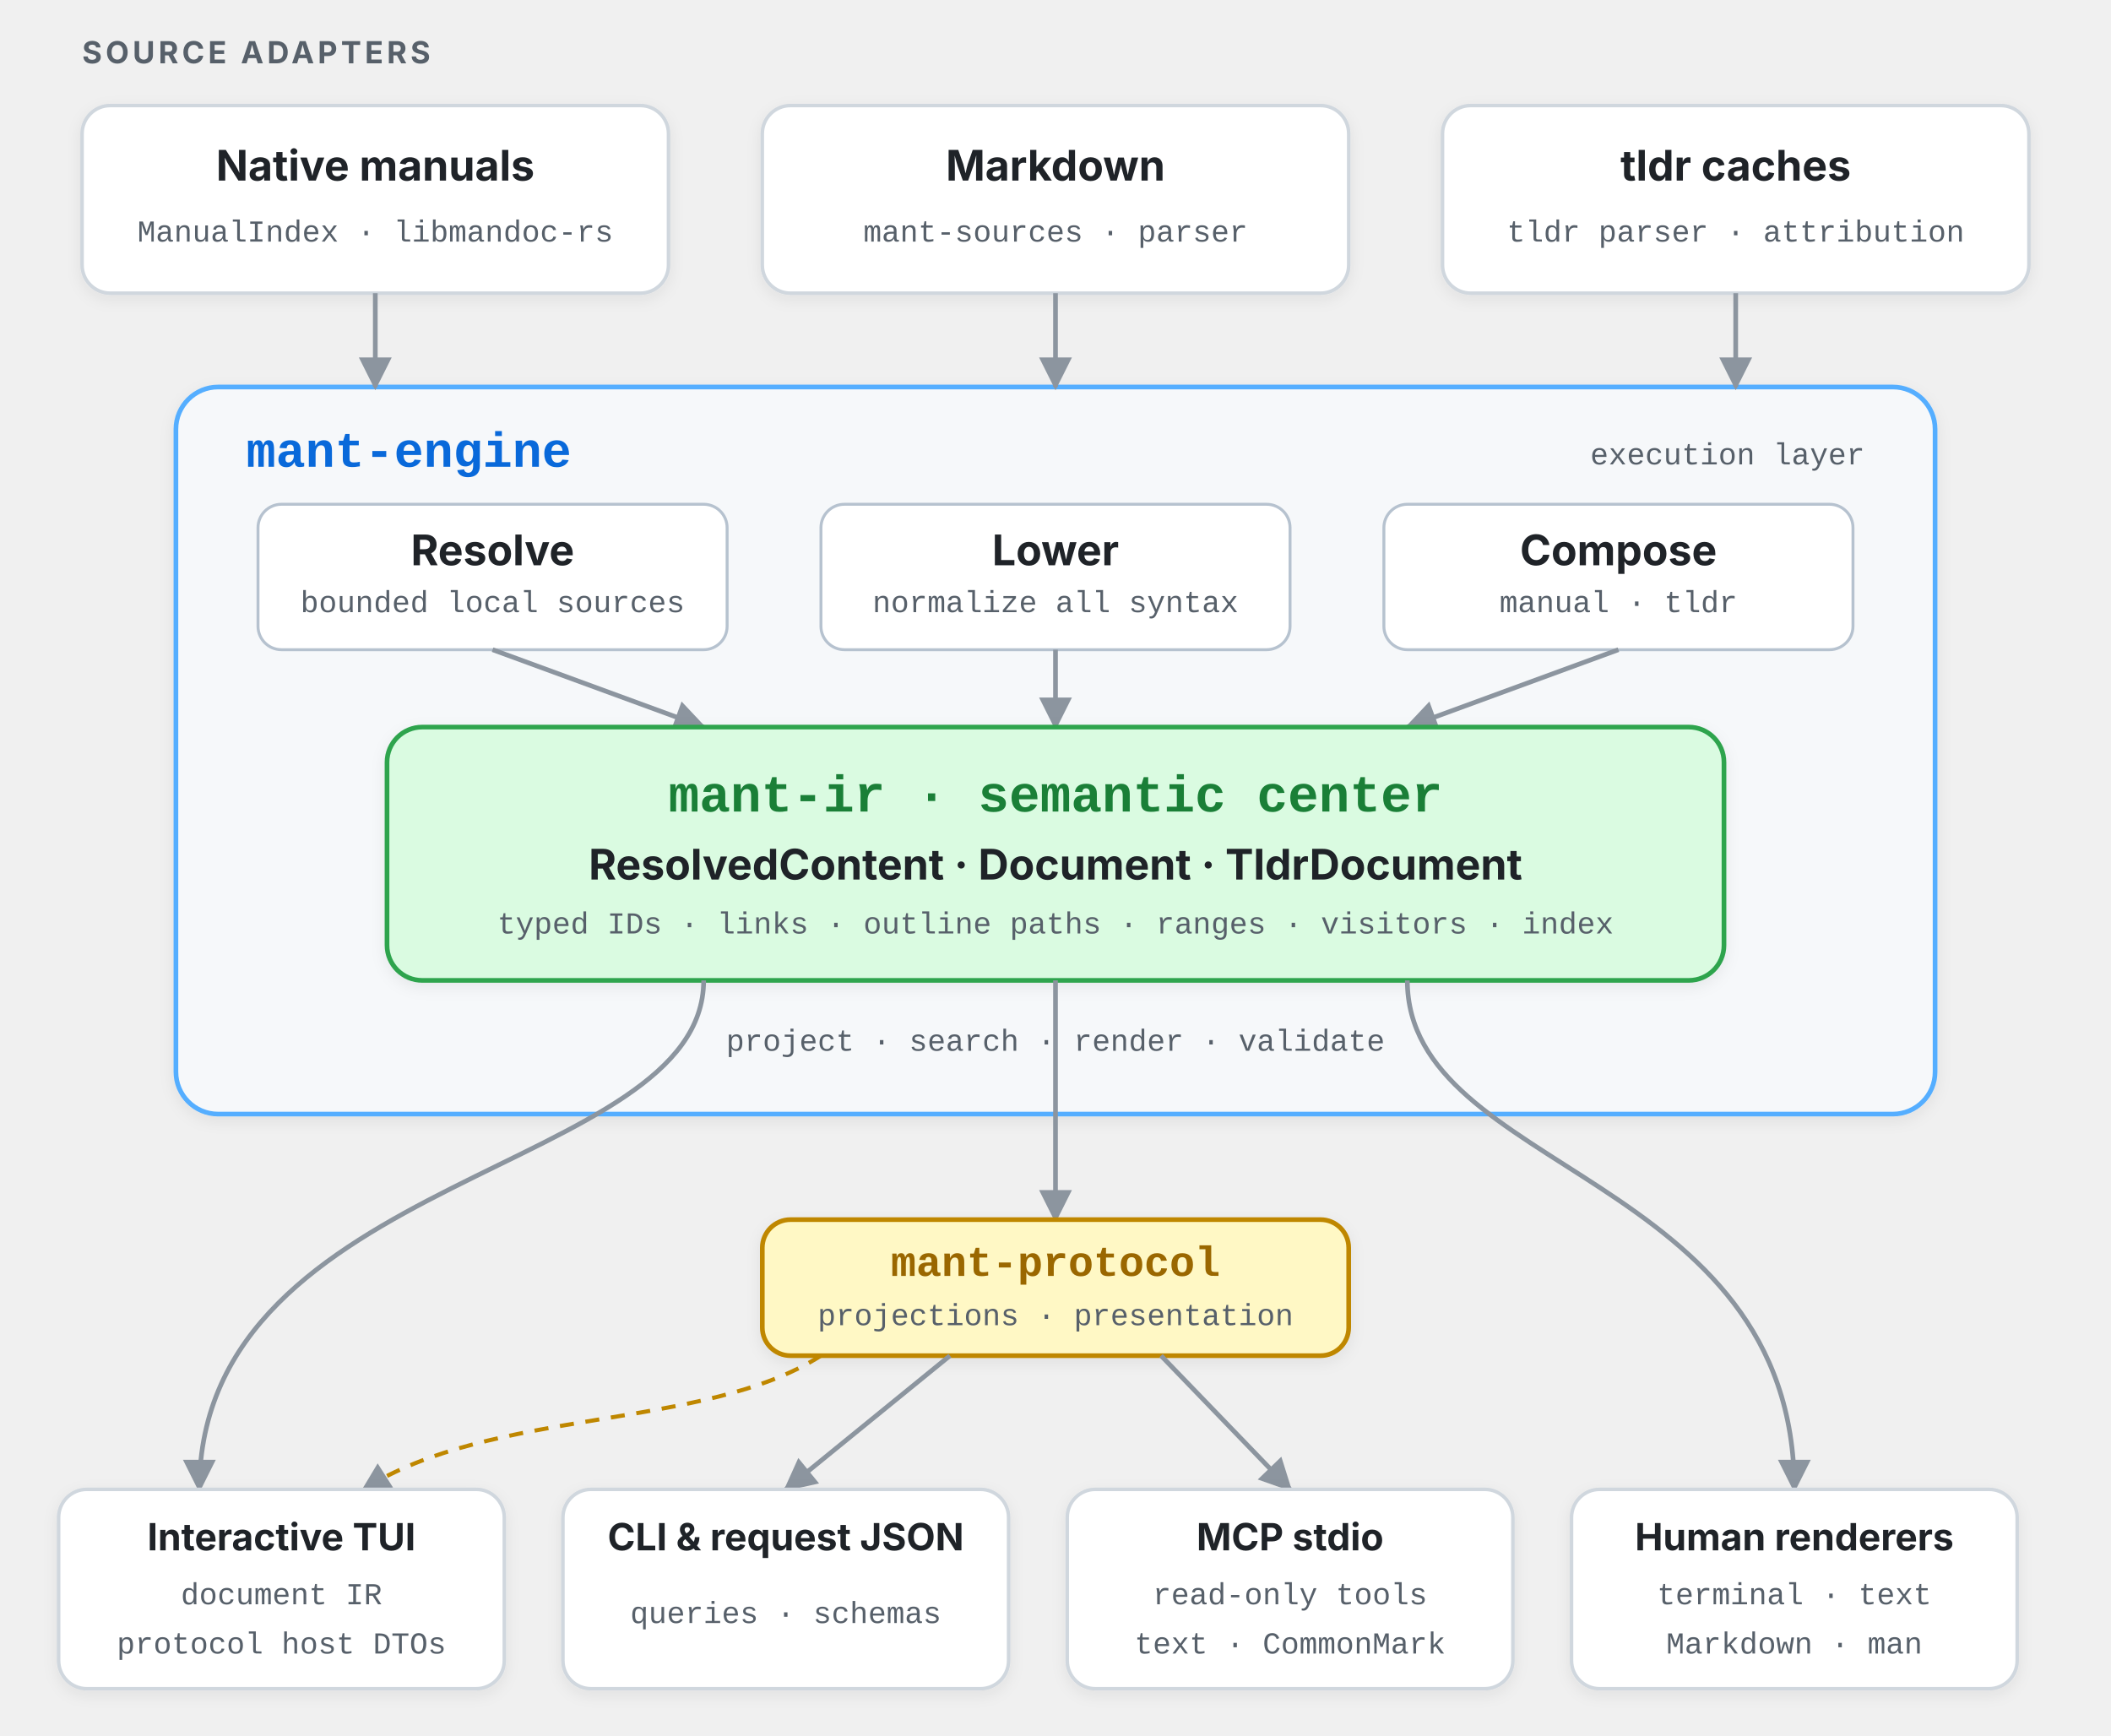
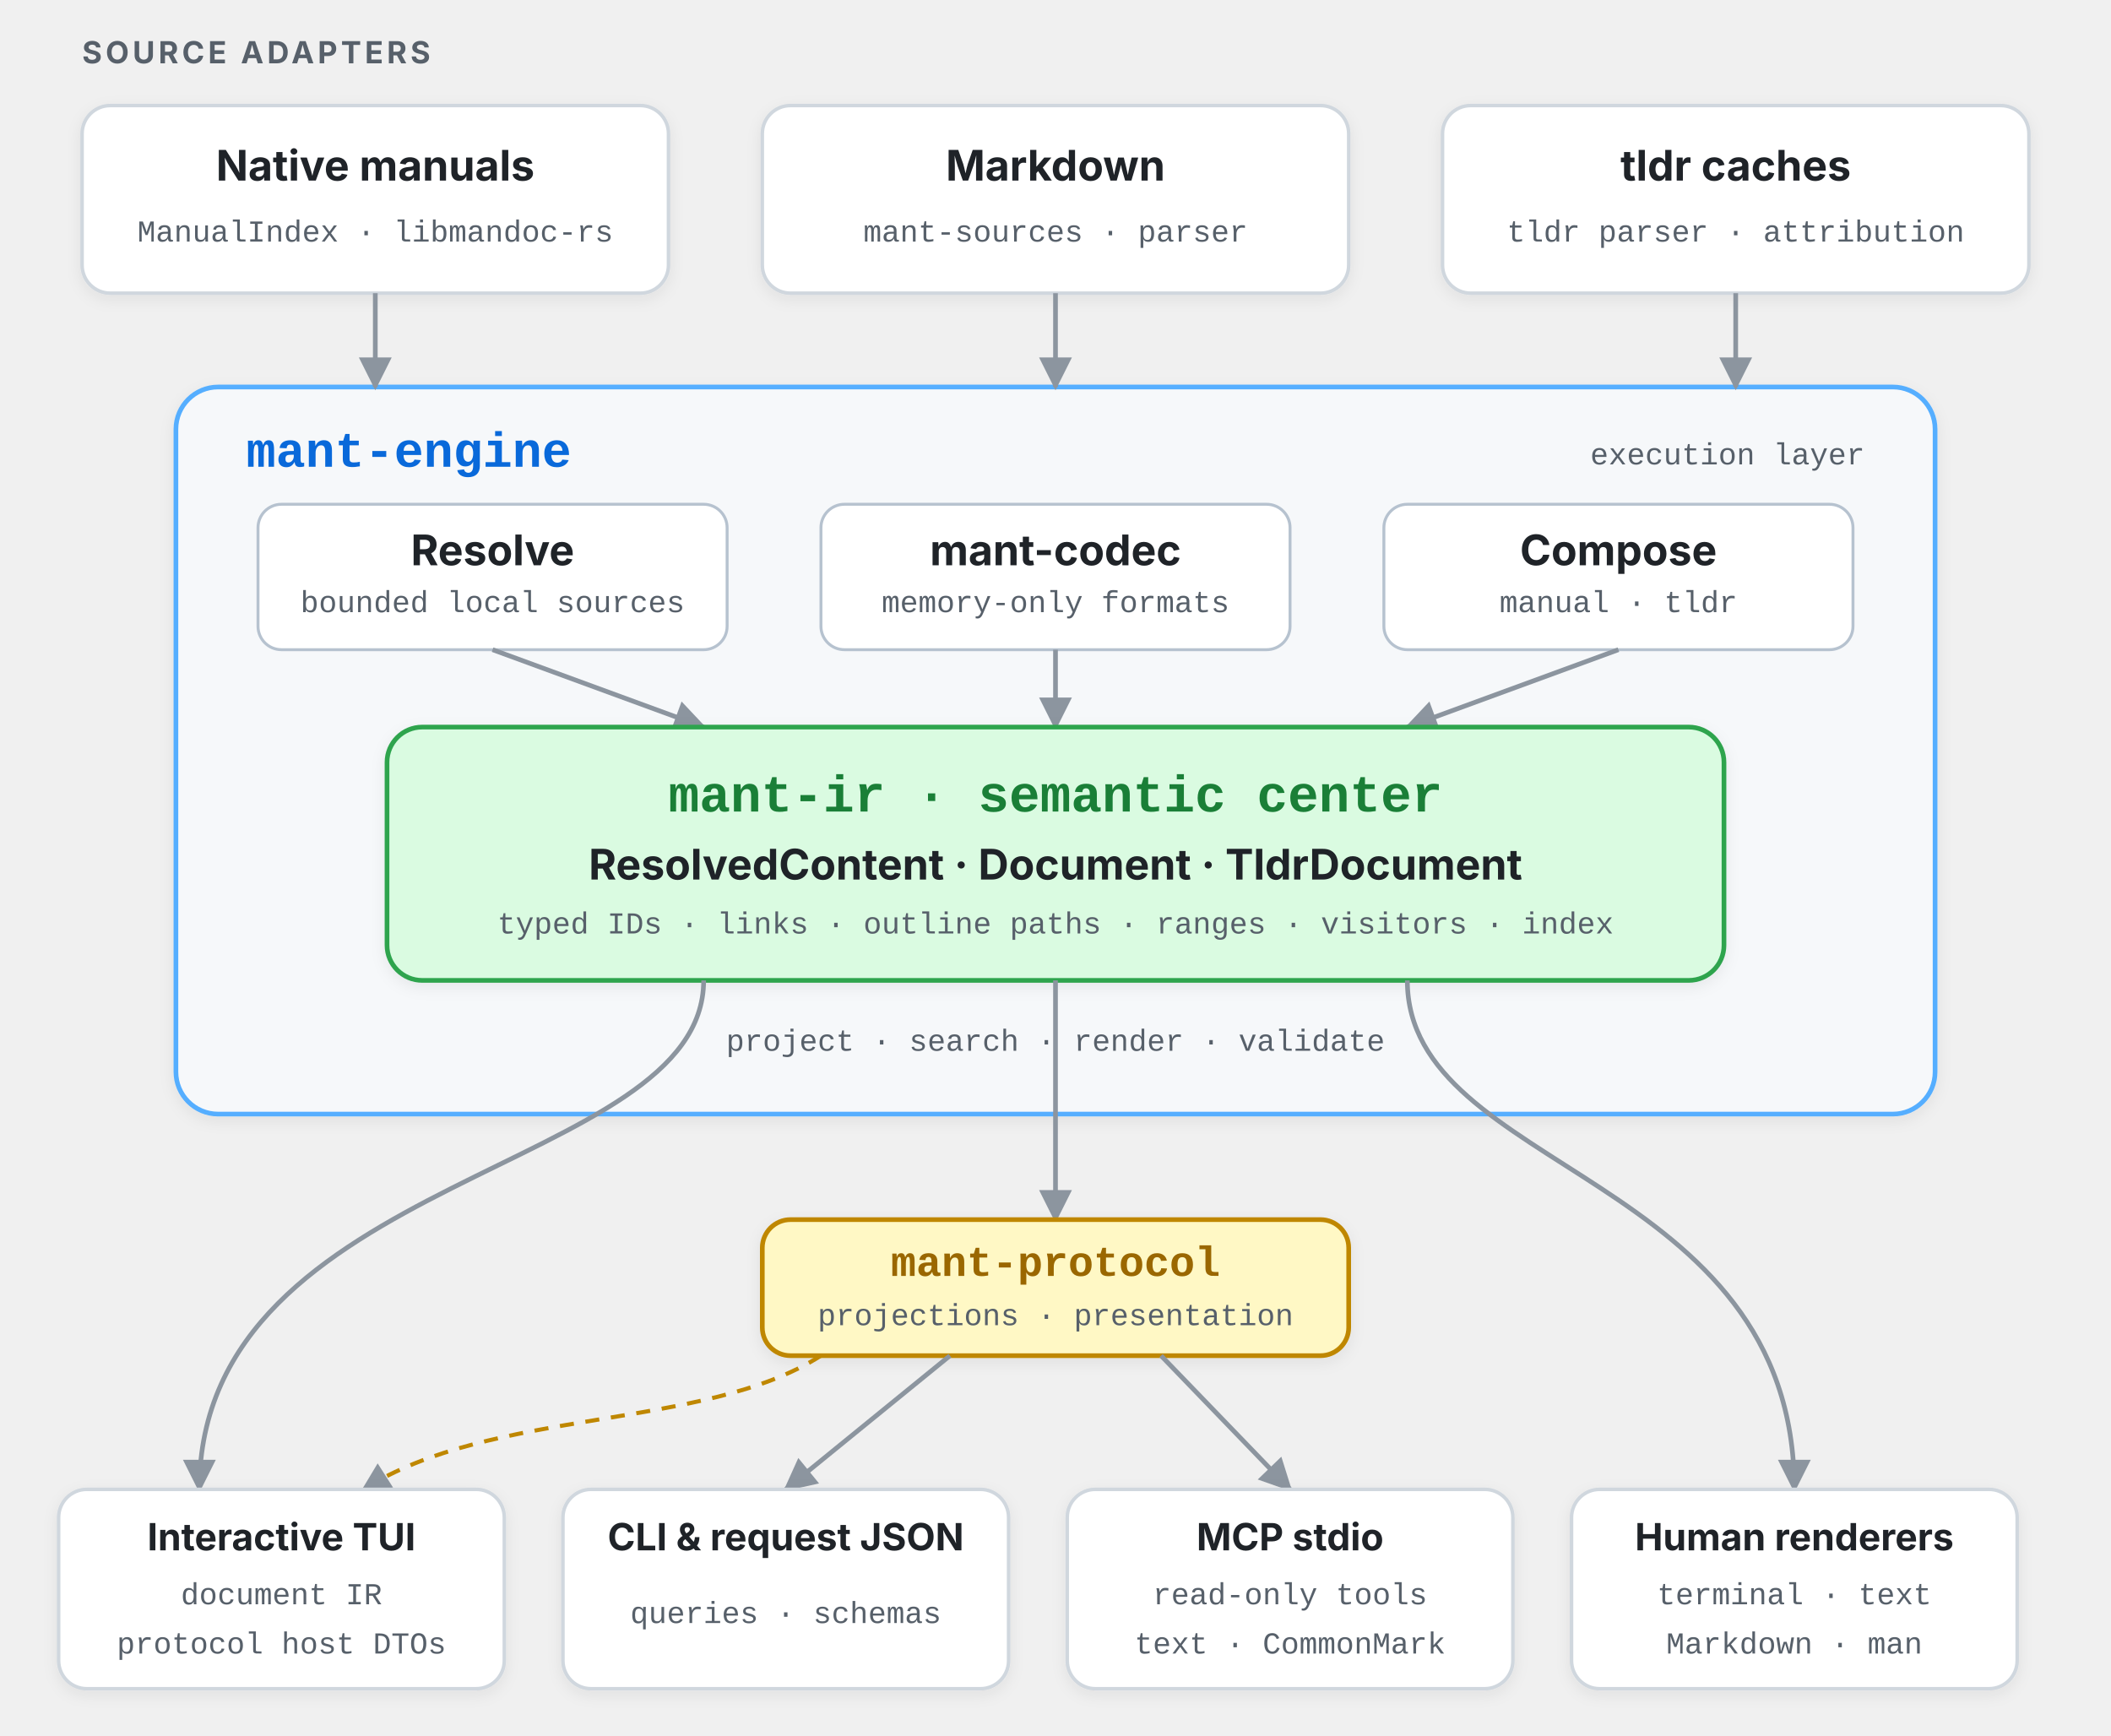
<svg xmlns="http://www.w3.org/2000/svg" width="900" height="740" viewBox="0 0 900 740" role="img" aria-labelledby="title description">
  <defs>
    <marker id="arrow" viewBox="0 0 10 10" refX="9" refY="5" markerWidth="7" markerHeight="7" orient="auto-start-reverse">
      <path d="M 0 0 L 10 5 L 0 10 z" class="arrow-head" />
    </marker>
    <filter id="shadow" x="-10%" y="-10%" width="120%" height="130%">
      <feDropShadow dx="0" dy="2" stdDeviation="3" flood-opacity="0.07" />
    </filter>
    <style>
      .card { fill: #ffffff; stroke: #d0d7de; stroke-width: 1.5; }
      .engine { fill: #f6f8fa; stroke: #54aeff; stroke-width: 2; }
      .stage { fill: #ffffff; stroke: #b6c2cf; stroke-width: 1.25; }
      .ir { fill: #dafbe1; stroke: #2da44e; stroke-width: 2; }
      .protocol { fill: #fff8c5; stroke: #bf8700; stroke-width: 2; }
      .connector { fill: none; stroke: #8c959f; stroke-width: 2; marker-end: url(#arrow); }
      .protocol-connector { fill: none; stroke: #bf8700; stroke-width: 1.75; stroke-dasharray: 6 5; marker-end: url(#arrow); }
      .arrow-head { fill: #8c959f; }
      .label { fill: #57606a; font: 650 13px -apple-system, BlinkMacSystemFont, "Segoe UI", sans-serif; letter-spacing: 1.5px; }
      .title { fill: #1f2328; font: 650 18px -apple-system, BlinkMacSystemFont, "Segoe UI", sans-serif; }
      .detail { fill: #57606a; font: 13px ui-monospace, SFMono-Regular, Consolas, "Liberation Mono", monospace; }
      .engine-title { fill: #0969da; font: 700 21px ui-monospace, SFMono-Regular, Consolas, "Liberation Mono", monospace; }
      .ir-title { fill: #1a7f37; font: 700 22px ui-monospace, SFMono-Regular, Consolas, "Liberation Mono", monospace; }
      .protocol-title { fill: #9a6700; font: 700 18px ui-monospace, SFMono-Regular, Consolas, "Liberation Mono", monospace; }
      .interface-title { fill: #1f2328; font: 650 16px -apple-system, BlinkMacSystemFont, "Segoe UI", sans-serif; }
      @media (prefers-color-scheme: dark) {
        .card, .stage { fill: #161b22; stroke: #30363d; }
        .engine { fill: #0d2033; stroke: #1f6feb; }
        .ir { fill: #173b24; stroke: #2ea043; }
        .protocol { fill: #3b2e0b; stroke: #d29922; }
        .connector { stroke: #6e7681; }
        .protocol-connector { stroke: #d29922; }
        .arrow-head { fill: #6e7681; }
        .label, .detail { fill: #8b949e; }
        .title { fill: #f0f6fc; }
        .engine-title { fill: #58a6ff; }
        .ir-title { fill: #56d364; }
        .protocol-title { fill: #e3b341; }
        .interface-title { fill: #f0f6fc; }
      }
    </style>
  </defs>
  <text x="35" y="27" class="label">SOURCE ADAPTERS</text>
  <g filter="url(#shadow)">
    <rect x="35" y="45" width="250" height="80" rx="12" class="card" />
    <rect x="325" y="45" width="250" height="80" rx="12" class="card" />
    <rect x="615" y="45" width="250" height="80" rx="12" class="card" />
  </g>
  <text x="160" y="77" text-anchor="middle" class="title">Native manuals</text>
  <text x="160" y="103" text-anchor="middle" class="detail">ManualIndex · libmandoc-rs</text>
  <text x="450" y="77" text-anchor="middle" class="title">Markdown</text>
  <text x="450" y="103" text-anchor="middle" class="detail">mant-sources · parser</text>
  <text x="740" y="77" text-anchor="middle" class="title">tldr caches</text>
  <text x="740" y="103" text-anchor="middle" class="detail">tldr parser · attribution</text>
  <g filter="url(#shadow)">
    <rect x="75" y="165" width="750" height="310" rx="18" class="engine" />
  </g>
  <path d="M 160 125 L 160 165" class="connector" />
  <path d="M 450 125 L 450 165" class="connector" />
  <path d="M 740 125 L 740 165" class="connector" />
  <text x="105" y="199" class="engine-title">mant-engine</text>
  <text x="795" y="198" text-anchor="end" class="detail">execution layer</text>
  <g>
    <rect x="110" y="215" width="200" height="62" rx="10" class="stage" />
    <rect x="350" y="215" width="200" height="62" rx="10" class="stage" />
    <rect x="590" y="215" width="200" height="62" rx="10" class="stage" />
  </g>
  <text x="210" y="241" text-anchor="middle" class="title">Resolve</text>
  <text x="210" y="261" text-anchor="middle" class="detail">bounded local sources</text>
-   <text x="450" y="241" text-anchor="middle" class="title">Lower</text>
-   <text x="450" y="261" text-anchor="middle" class="detail">normalize all syntax</text>
+   <text x="450" y="241" text-anchor="middle" class="title">mant-codec</text>
+   <text x="450" y="261" text-anchor="middle" class="detail">memory-only formats</text>
  <text x="690" y="241" text-anchor="middle" class="title">Compose</text>
  <text x="690" y="261" text-anchor="middle" class="detail">manual · tldr</text>
  <path d="M 210 277 L 300 310" class="connector" />
  <path d="M 450 277 L 450 310" class="connector" />
  <path d="M 690 277 L 600 310" class="connector" />
  <g filter="url(#shadow)">
    <rect x="165" y="310" width="570" height="108" rx="15" class="ir" />
  </g>
  <text x="450" y="346" text-anchor="middle" class="ir-title">mant-ir · semantic center</text>
  <text x="450" y="375" text-anchor="middle" class="title">ResolvedContent · Document · TldrDocument</text>
  <text x="450" y="398" text-anchor="middle" class="detail">typed IDs · links · outline paths · ranges · visitors · index</text>
  <text x="450" y="448" text-anchor="middle" class="detail">project · search · render · validate</text>
  <path d="M 300 418 C 300 500, 85 500, 85 635" class="connector" />
  <path d="M 600 418 C 600 500, 765 500, 765 635" class="connector" />
  <path d="M 450 418 L 450 520" class="connector" />
  <g filter="url(#shadow)">
    <rect x="325" y="520" width="250" height="58" rx="12" class="protocol" />
  </g>
  <text x="450" y="544" text-anchor="middle" class="protocol-title">mant-protocol</text>
  <text x="450" y="565" text-anchor="middle" class="detail">projections · presentation</text>
  <path d="M 350 578 C 300 610, 210 600, 155 635" class="protocol-connector" />
  <path d="M 405 578 L 335 635" class="connector" />
  <path d="M 495 578 L 550 635" class="connector" />
  <g filter="url(#shadow)">
    <rect x="25" y="635" width="190" height="85" rx="12" class="card" />
    <rect x="240" y="635" width="190" height="85" rx="12" class="card" />
    <rect x="455" y="635" width="190" height="85" rx="12" class="card" />
    <rect x="670" y="635" width="190" height="85" rx="12" class="card" />
  </g>
  <text x="120" y="661" text-anchor="middle" class="interface-title">Interactive TUI</text>
  <text x="120" y="684" text-anchor="middle" class="detail">document IR</text>
  <text x="120" y="705" text-anchor="middle" class="detail">protocol host DTOs</text>
  <text x="335" y="661" text-anchor="middle" class="interface-title">CLI &amp; request JSON</text>
  <text x="335" y="692" text-anchor="middle" class="detail">queries · schemas</text>
  <text x="550" y="661" text-anchor="middle" class="interface-title">MCP stdio</text>
  <text x="550" y="684" text-anchor="middle" class="detail">read-only tools</text>
  <text x="550" y="705" text-anchor="middle" class="detail">text · CommonMark</text>
  <text x="765" y="661" text-anchor="middle" class="interface-title">Human renderers</text>
  <text x="765" y="684" text-anchor="middle" class="detail">terminal · text</text>
  <text x="765" y="705" text-anchor="middle" class="detail">Markdown · man</text>
</svg>
